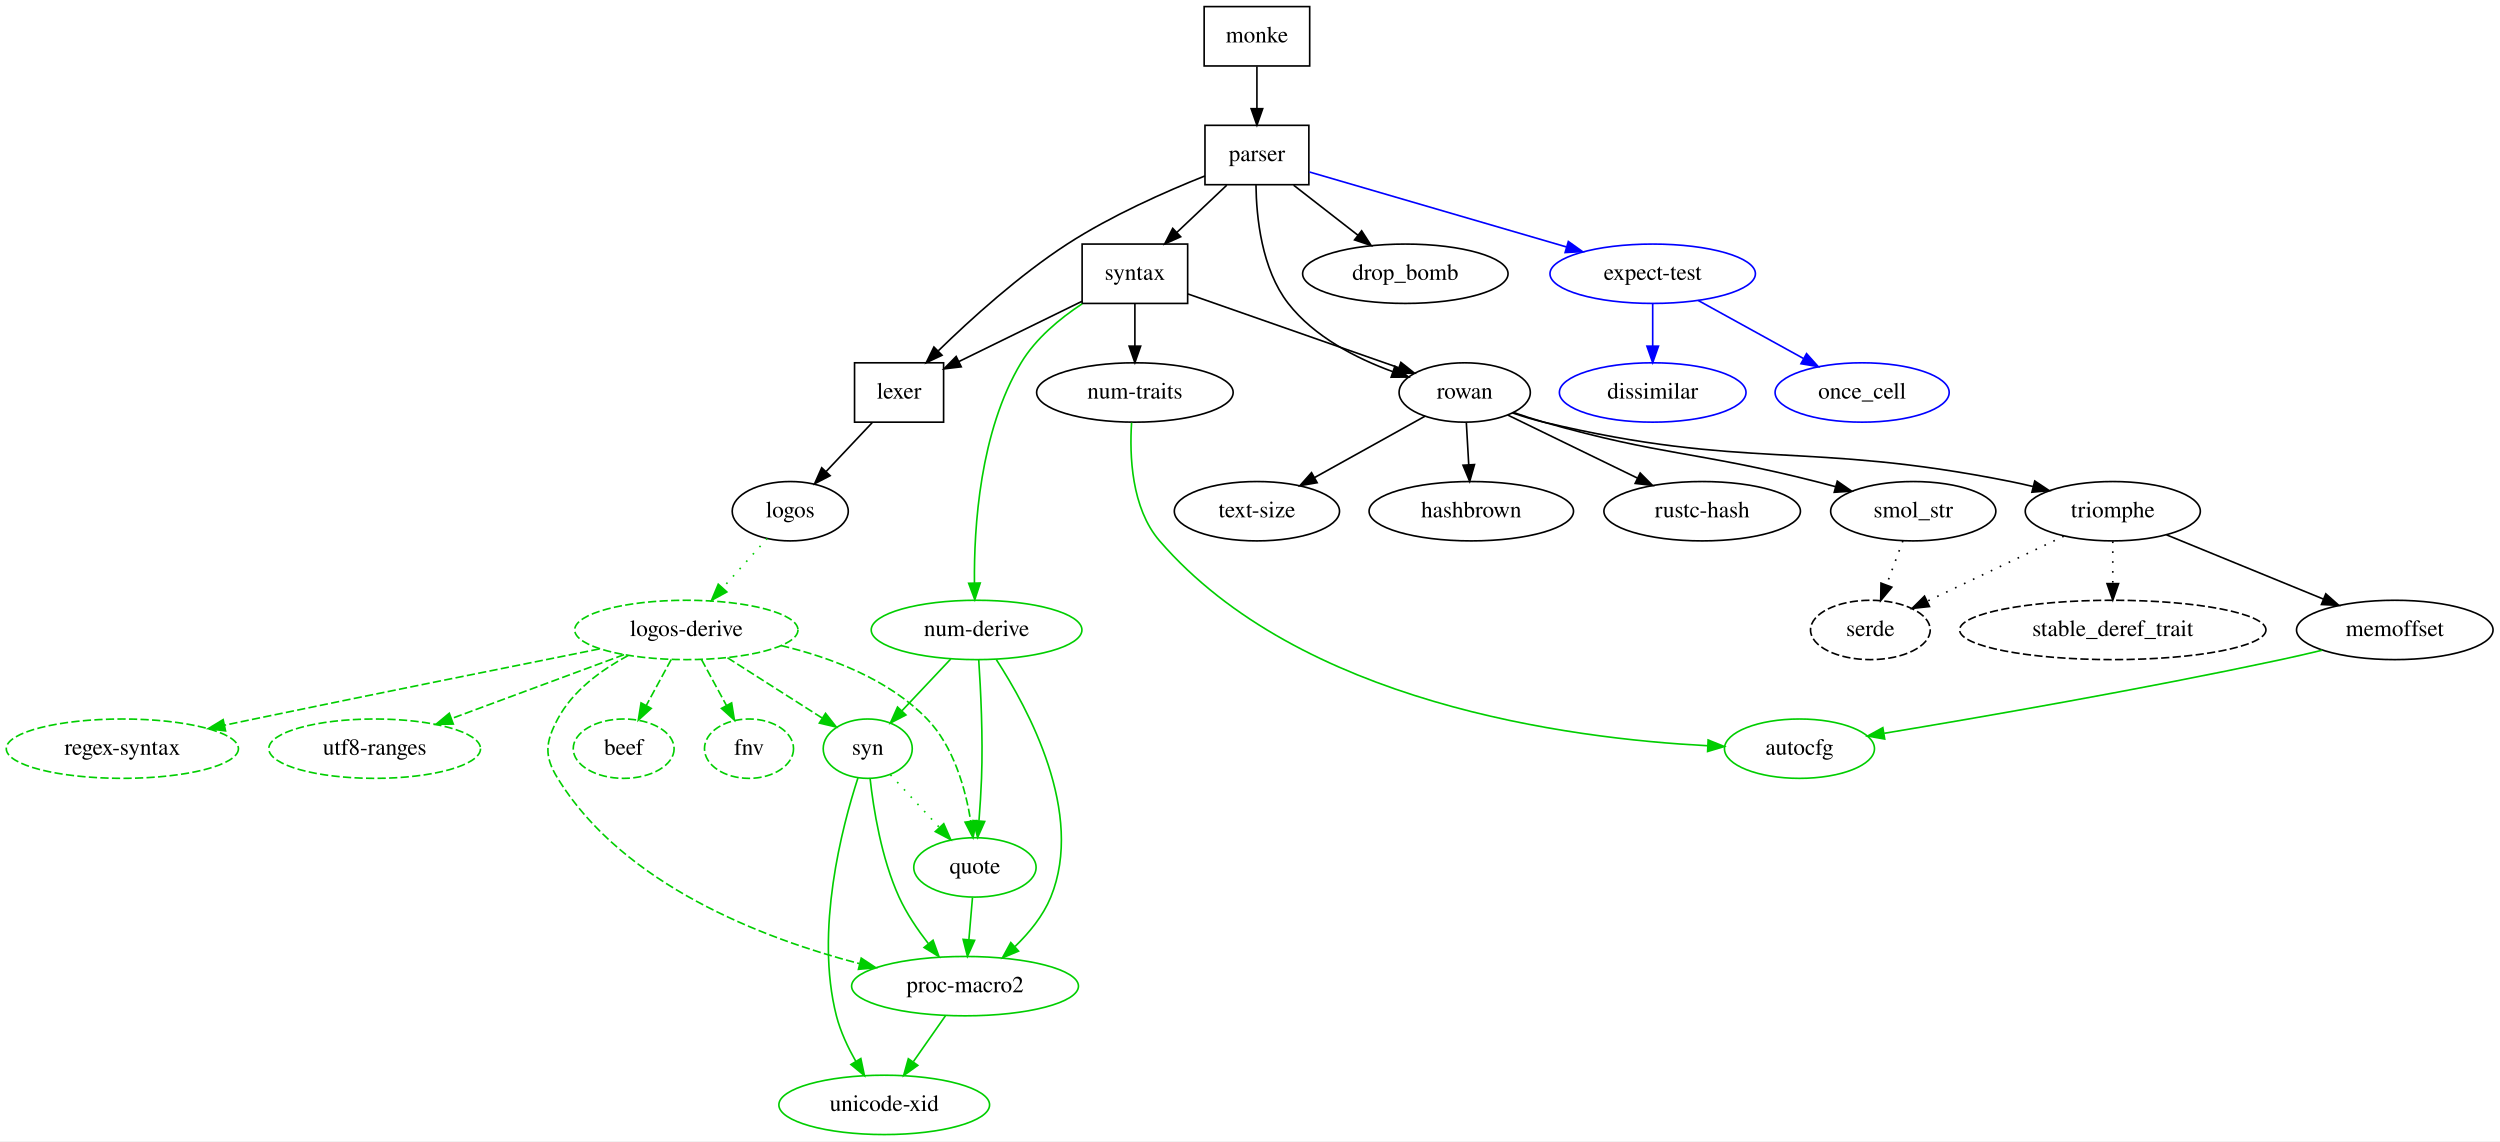
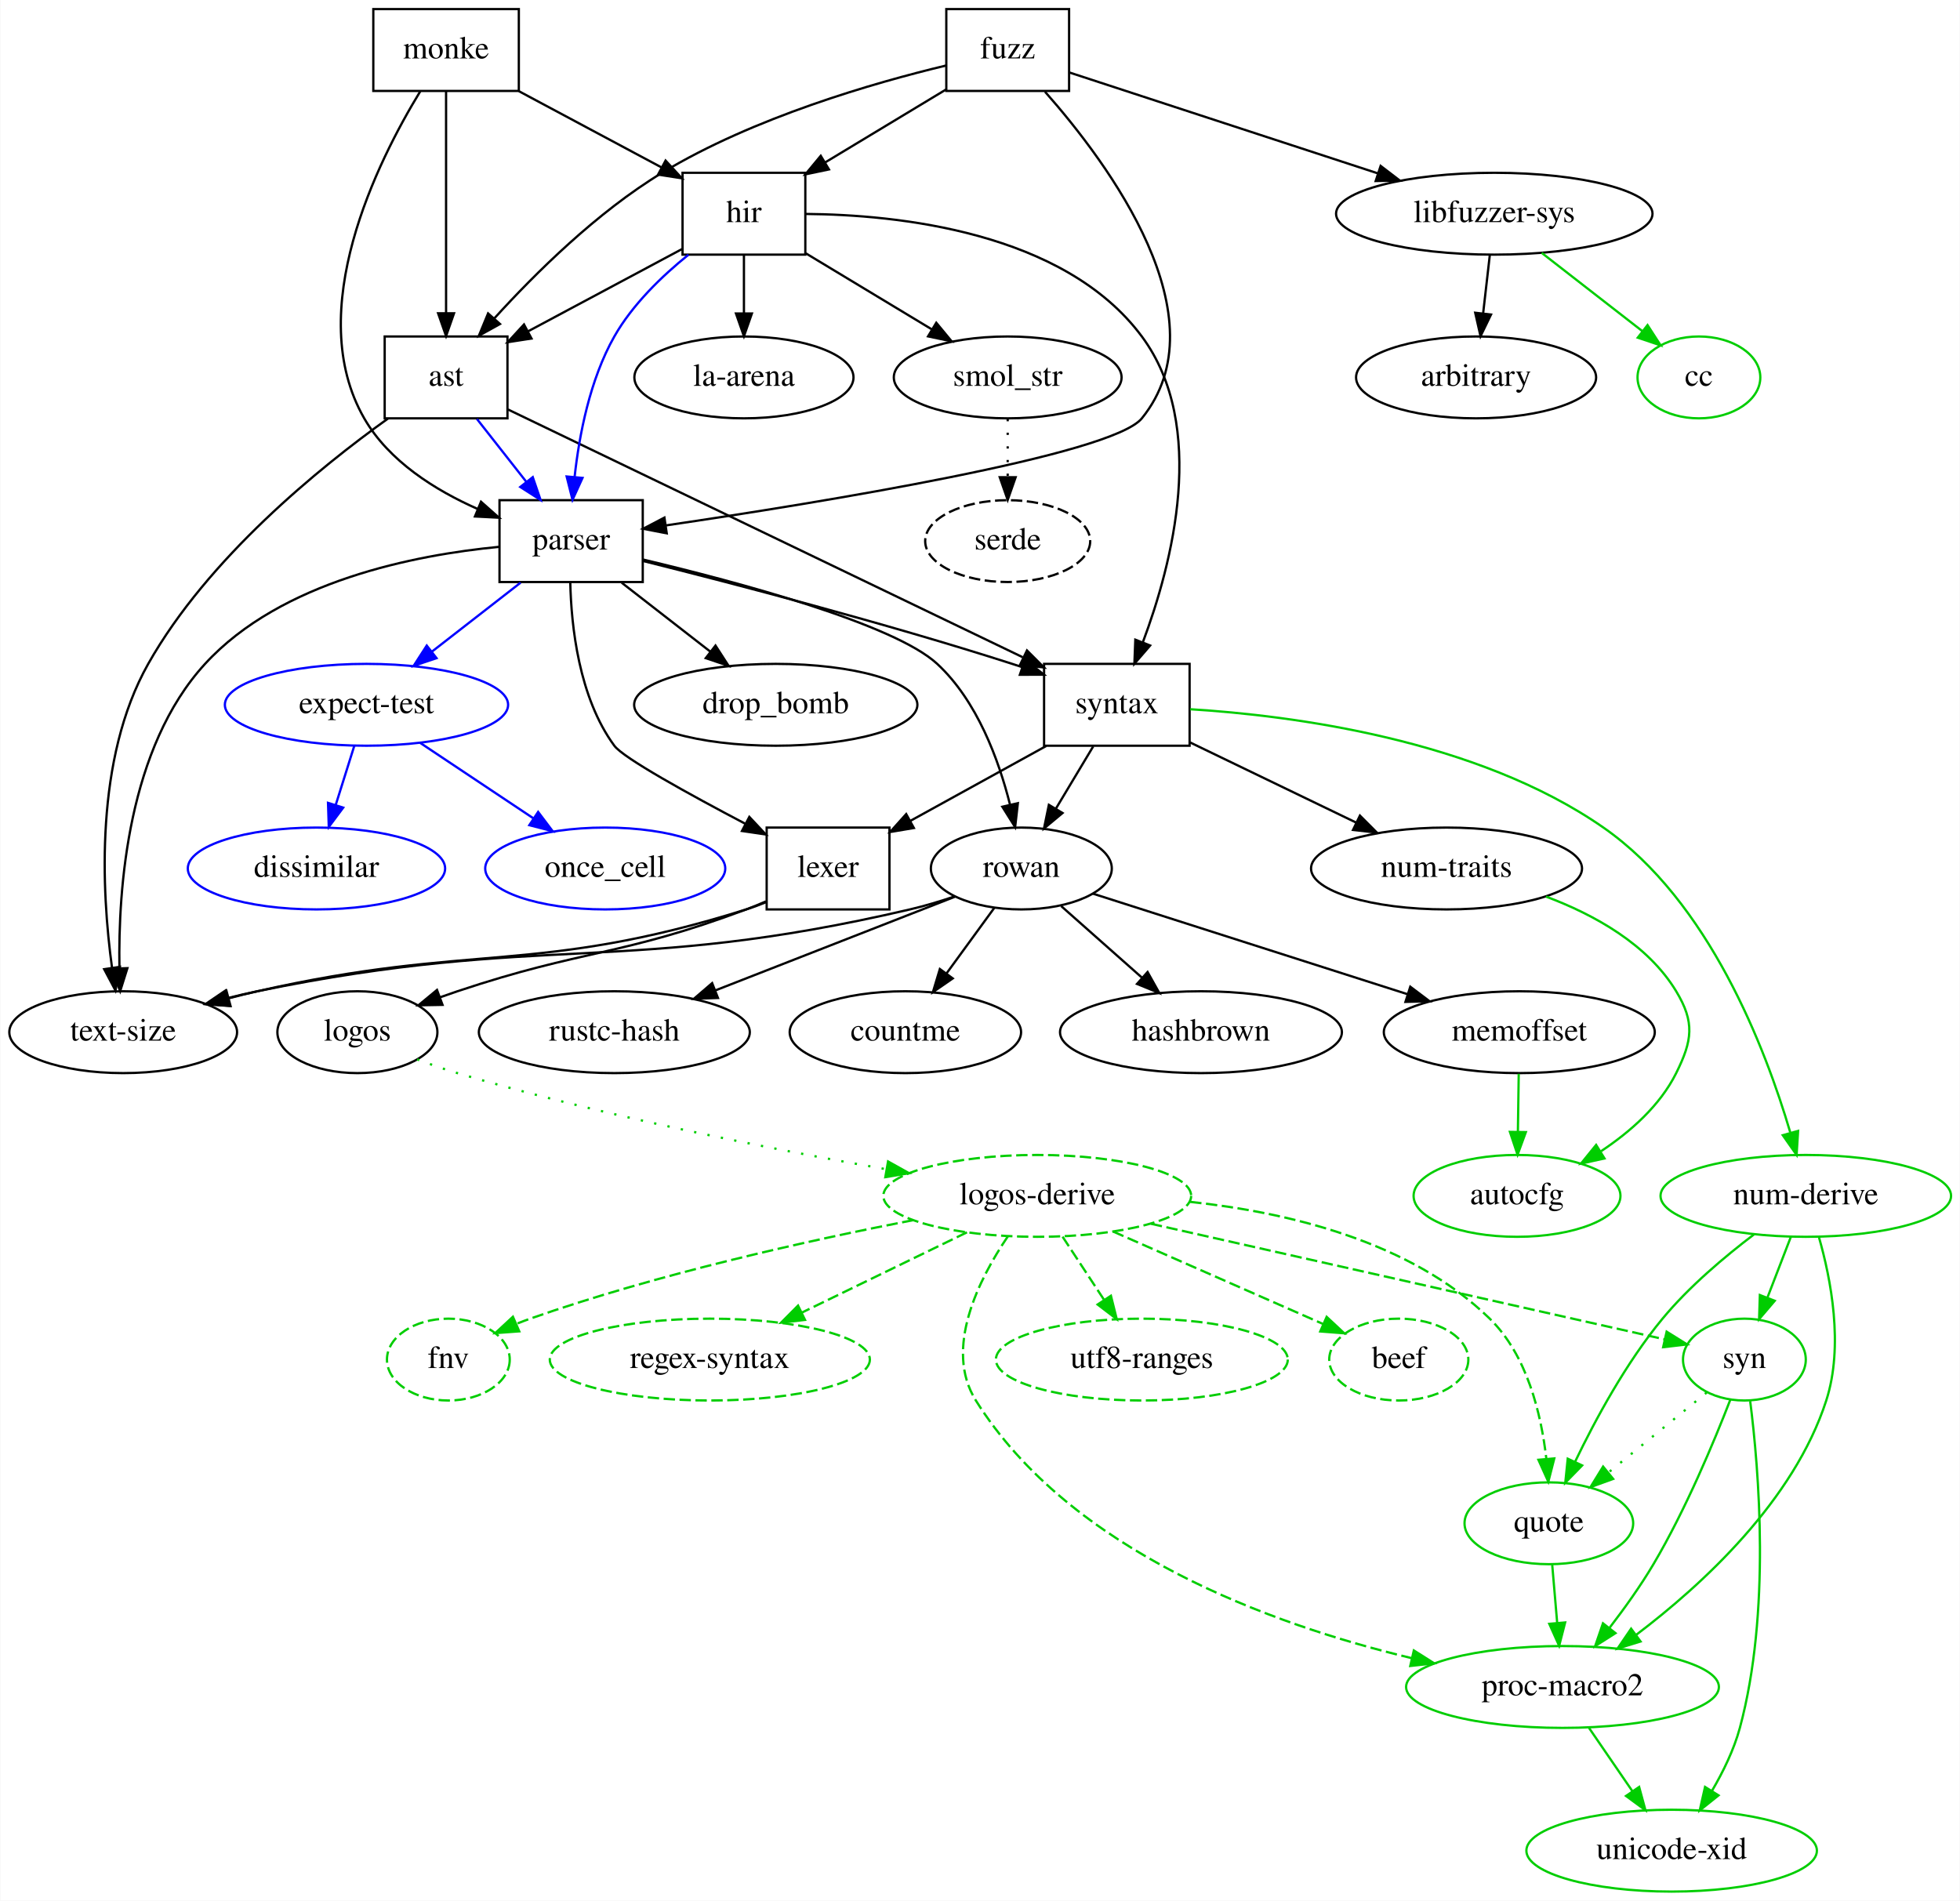
- <svg xmlns="http://www.w3.org/2000/svg" width="1516pt" height="692pt" viewBox="0.00 0.00 1515.99 692.00">
-   <g id="graph0" class="graph" transform="scale(1 1) rotate(0) translate(4 688)">
-     <polygon fill="white" stroke="transparent" points="-4,4 -4,-688 1511.99,-688 1511.99,4 -4,4" />
+ <svg xmlns="http://www.w3.org/2000/svg" width="862pt" height="836pt" viewBox="0.00 0.00 861.74 836.00">
+   <g id="graph0" class="graph" transform="scale(1 1) rotate(0) translate(4 832)">
+     <polygon fill="white" stroke="transparent" points="-4,4 -4,-832 857.74,-832 857.74,4 -4,4" />
    <g id="node1" class="node">
-       <polygon fill="none" stroke="black" points="790.19,-684 726.19,-684 726.19,-648 790.19,-648 790.19,-684" />
-       <text text-anchor="middle" x="758.19" y="-662.3" font-family="Times,serif" font-size="14.00">monke</text>
+       <polygon fill="none" stroke="black" points="224.05,-828 160.05,-828 160.05,-792 224.05,-792 224.05,-828" />
+       <text text-anchor="middle" x="192.05" y="-806.3" font-family="Times,serif" font-size="14.00">monke</text>
    </g>
    <g id="node2" class="node">
-       <polygon fill="none" stroke="black" points="789.69,-612 726.69,-612 726.69,-576 789.69,-576 789.69,-612" />
-       <text text-anchor="middle" x="758.19" y="-590.3" font-family="Times,serif" font-size="14.00">parser</text>
+       <polygon fill="none" stroke="black" points="219.05,-684 165.05,-684 165.05,-648 219.05,-648 219.05,-684" />
+       <text text-anchor="middle" x="192.05" y="-662.3" font-family="Times,serif" font-size="14.00">ast</text>
    </g>
    <g id="edge1" class="edge">
-       <path fill="none" stroke="black" d="M758.19,-647.7C758.19,-639.98 758.19,-630.71 758.19,-622.11" />
-       <polygon fill="black" stroke="black" points="761.69,-622.1 758.19,-612.1 754.69,-622.1 761.69,-622.1" />
+       <path fill="none" stroke="black" d="M192.05,-791.87C192.05,-767.67 192.05,-723.21 192.05,-694.39" />
+       <polygon fill="black" stroke="black" points="195.55,-694.19 192.05,-684.19 188.55,-694.19 195.55,-694.19" />
+     </g>
+     <g id="node5" class="node">
+       <polygon fill="none" stroke="black" points="278.55,-612 215.55,-612 215.55,-576 278.55,-576 278.55,-612" />
+       <text text-anchor="middle" x="247.05" y="-590.3" font-family="Times,serif" font-size="14.00">parser</text>
+     </g>
+     <g id="edge3" class="edge">
+       <path fill="none" stroke="black" d="M180.69,-791.82C161.89,-761.01 128.93,-695.18 156.05,-648 166.88,-629.15 187.28,-616.38 206.03,-608.1" />
+       <polygon fill="black" stroke="black" points="207.41,-611.32 215.33,-604.29 204.75,-604.84 207.41,-611.32" />
+     </g>
+     <g id="node6" class="node">
+       <polygon fill="none" stroke="black" points="350.05,-756 296.05,-756 296.05,-720 350.05,-720 350.05,-756" />
+       <text text-anchor="middle" x="323.05" y="-734.3" font-family="Times,serif" font-size="14.00">hir</text>
+     </g>
+     <g id="edge2" class="edge">
+       <path fill="none" stroke="black" d="M224.09,-791.88C243.06,-781.74 267.13,-768.88 286.79,-758.37" />
+       <polygon fill="black" stroke="black" points="288.59,-761.38 295.76,-753.58 285.29,-755.21 288.59,-761.38" />
    </g>
    <g id="node3" class="node">
-       <polygon fill="none" stroke="black" points="568.19,-468 514.19,-468 514.19,-432 568.19,-432 568.19,-468" />
-       <text text-anchor="middle" x="541.19" y="-446.3" font-family="Times,serif" font-size="14.00">lexer</text>
+       <polygon fill="none" stroke="black" points="519.05,-540 455.05,-540 455.05,-504 519.05,-504 519.05,-540" />
+       <text text-anchor="middle" x="487.05" y="-518.3" font-family="Times,serif" font-size="14.00">syntax</text>
+     </g>
+     <g id="edge5" class="edge">
+       <path fill="none" stroke="black" d="M219.27,-651.9C271.13,-626.93 384.35,-572.43 445.64,-542.93" />
+       <polygon fill="black" stroke="black" points="447.53,-545.91 455.02,-538.42 444.49,-539.6 447.53,-545.91" />
    </g>
    <g id="edge4" class="edge">
-       <path fill="none" stroke="black" d="M726.68,-581.32C702.83,-571.83 669.77,-557.21 643.19,-540 614.11,-521.17 584.7,-494.51 564.98,-475.28" />
-       <polygon fill="black" stroke="black" points="567.24,-472.59 557.66,-468.06 562.32,-477.57 567.24,-472.59" />
+       <path fill="none" stroke="blue" d="M205.64,-647.7C212.17,-639.39 220.11,-629.28 227.29,-620.14" />
+       <polygon fill="blue" stroke="blue" points="230.18,-622.13 233.61,-612.1 224.68,-617.81 230.18,-622.13" />
+     </g>
+     <g id="node8" class="node">
+       <ellipse fill="none" stroke="black" cx="50.05" cy="-378" rx="50.09" ry="18" />
+       <text text-anchor="middle" x="50.05" y="-374.3" font-family="Times,serif" font-size="14.00">text-size</text>
+     </g>
+     <g id="edge6" class="edge">
+       <path fill="none" stroke="black" d="M166.52,-647.91C136.46,-626.39 87.31,-586.54 61.05,-540 37.44,-498.17 40.52,-440.16 45.13,-406.4" />
+       <polygon fill="black" stroke="black" points="48.61,-406.75 46.65,-396.34 41.69,-405.71 48.61,-406.75" />
    </g>
    <g id="node4" class="node">
-       <polygon fill="none" stroke="black" points="716.19,-540 652.19,-540 652.19,-504 716.19,-504 716.19,-540" />
-       <text text-anchor="middle" x="684.19" y="-518.3" font-family="Times,serif" font-size="14.00">syntax</text>
-     </g>
-     <g id="edge6" class="edge">
-       <path fill="none" stroke="black" d="M739.9,-575.7C730.76,-567.05 719.55,-556.45 709.59,-547.03" />
-       <polygon fill="black" stroke="black" points="711.95,-544.43 702.28,-540.1 707.13,-549.52 711.95,-544.43" />
-     </g>
-     <g id="node5" class="node">
-       <ellipse fill="none" stroke="black" cx="848.19" cy="-522" rx="62.29" ry="18" />
-       <text text-anchor="middle" x="848.19" y="-518.3" font-family="Times,serif" font-size="14.00">drop_bomb</text>
-     </g>
-     <g id="edge2" class="edge">
-       <path fill="none" stroke="black" d="M780.44,-575.7C792.23,-566.53 806.84,-555.17 819.47,-545.34" />
-       <polygon fill="black" stroke="black" points="821.69,-548.05 827.44,-539.14 817.39,-542.52 821.69,-548.05" />
-     </g>
-     <g id="node6" class="node">
-       <ellipse fill="none" stroke="blue" cx="998.19" cy="-522" rx="62.29" ry="18" />
-       <text text-anchor="middle" x="998.19" y="-518.3" font-family="Times,serif" font-size="14.00">expect-test</text>
-     </g>
-     <g id="edge3" class="edge">
-       <path fill="none" stroke="blue" d="M790.06,-583.7C829.82,-572.11 898.35,-552.12 945.86,-538.26" />
-       <polygon fill="blue" stroke="blue" points="947.04,-541.57 955.66,-535.41 945.08,-534.85 947.04,-541.57" />
+       <polygon fill="none" stroke="black" points="387.05,-468 333.05,-468 333.05,-432 387.05,-432 387.05,-468" />
+       <text text-anchor="middle" x="360.05" y="-446.3" font-family="Times,serif" font-size="14.00">lexer</text>
+     </g>
+     <g id="edge7" class="edge">
+       <path fill="none" stroke="black" d="M455.98,-503.88C437.93,-493.93 415.1,-481.35 396.24,-470.95" />
+       <polygon fill="black" stroke="black" points="397.79,-467.81 387.34,-466.05 394.41,-473.94 397.79,-467.81" />
+     </g>
+     <g id="node9" class="node">
+       <ellipse fill="none" stroke="#00cd00" cx="790.05" cy="-306" rx="63.89" ry="18" />
+       <text text-anchor="middle" x="790.05" y="-302.3" font-family="Times,serif" font-size="14.00">num-derive</text>
+     </g>
+     <g id="edge8" class="edge">
+       <path fill="none" stroke="#00cd00" d="M519.34,-520.05C563.97,-517.28 645.28,-506.81 701.05,-468 747.57,-435.62 772.36,-370.75 783.19,-334.01" />
+       <polygon fill="#00cd00" stroke="#00cd00" points="786.67,-334.58 786,-324.01 779.93,-332.69 786.67,-334.58" />
+     </g>
+     <g id="node10" class="node">
+       <ellipse fill="none" stroke="black" cx="632.05" cy="-450" rx="59.59" ry="18" />
+       <text text-anchor="middle" x="632.05" y="-446.3" font-family="Times,serif" font-size="14.00">num-traits</text>
+     </g>
+     <g id="edge9" class="edge">
+       <path fill="none" stroke="black" d="M519.23,-505.46C540.78,-495.06 569.32,-481.28 592.3,-470.19" />
+       <polygon fill="black" stroke="black" points="593.96,-473.27 601.44,-465.77 590.92,-466.97 593.96,-473.27" />
+     </g>
+     <g id="node11" class="node">
+       <ellipse fill="none" stroke="black" cx="445.05" cy="-450" rx="39.79" ry="18" />
+       <text text-anchor="middle" x="445.05" y="-446.3" font-family="Times,serif" font-size="14.00">rowan</text>
+     </g>
+     <g id="edge10" class="edge">
+       <path fill="none" stroke="black" d="M476.66,-503.7C471.71,-495.44 465.68,-485.39 460.23,-476.3" />
+       <polygon fill="black" stroke="black" points="463.17,-474.4 455.02,-467.62 457.16,-478 463.17,-474.4" />
+     </g>
+     <g id="edge12" class="edge">
+       <path fill="none" stroke="black" d="M332.84,-435.2C329.92,-434.01 326.95,-432.91 324.05,-432 231.59,-403.04 203.53,-417.45 109.05,-396 104.95,-395.07 100.72,-394.03 96.5,-392.92" />
+       <polygon fill="black" stroke="black" points="97.27,-389.5 86.7,-390.27 95.44,-396.26 97.27,-389.5" />
+     </g>
+     <g id="node12" class="node">
+       <ellipse fill="none" stroke="black" cx="153.05" cy="-378" rx="35.19" ry="18" />
+       <text text-anchor="middle" x="153.05" y="-374.3" font-family="Times,serif" font-size="14.00">logos</text>
+     </g>
+     <g id="edge11" class="edge">
+       <path fill="none" stroke="black" d="M332.73,-435.53C329.83,-434.27 326.89,-433.07 324.05,-432 269.11,-411.4 252.69,-414.59 197.05,-396 194.51,-395.15 191.91,-394.25 189.3,-393.31" />
+       <polygon fill="black" stroke="black" points="190.49,-390.02 179.89,-389.83 188.06,-396.58 190.49,-390.02" />
+     </g>
+     <g id="edge17" class="edge">
+       <path fill="none" stroke="black" d="M278.88,-585.21C317.52,-575.55 384.53,-558.13 441.05,-540 442.46,-539.54 443.9,-539.07 445.36,-538.59" />
+       <polygon fill="black" stroke="black" points="446.69,-541.83 455,-535.25 444.4,-535.21 446.69,-541.83" />
+     </g>
+     <g id="edge15" class="edge">
+       <path fill="none" stroke="black" d="M246.67,-575.92C247.09,-556.66 250.42,-525.26 266.05,-504 270.02,-498.59 299.04,-482.61 323.79,-469.6" />
+       <polygon fill="black" stroke="black" points="325.42,-472.7 332.66,-464.97 322.18,-466.5 325.42,-472.7" />
+     </g>
+     <g id="edge18" class="edge">
+       <path fill="none" stroke="black" d="M215.22,-591.46C178.71,-587.94 119.56,-576.54 86.05,-540 52.18,-503.08 47.79,-441.46 48.4,-406.12" />
+       <polygon fill="black" stroke="black" points="51.9,-406.16 48.72,-396.05 44.9,-405.93 51.9,-406.16" />
+     </g>
+     <g id="edge16" class="edge">
+       <path fill="none" stroke="black" d="M278.82,-585.86C320.08,-576.05 389.05,-557.6 408.05,-540 425.63,-523.71 435.12,-497.78 440.07,-478.1" />
+       <polygon fill="black" stroke="black" points="443.52,-478.72 442.32,-468.19 436.69,-477.17 443.52,-478.72" />
+     </g>
+     <g id="node13" class="node">
+       <ellipse fill="none" stroke="black" cx="337.05" cy="-522" rx="62.29" ry="18" />
+       <text text-anchor="middle" x="337.05" y="-518.3" font-family="Times,serif" font-size="14.00">drop_bomb</text>
+     </g>
+     <g id="edge13" class="edge">
+       <path fill="none" stroke="black" d="M269.29,-575.7C281.08,-566.53 295.69,-555.17 308.32,-545.34" />
+       <polygon fill="black" stroke="black" points="310.54,-548.05 316.29,-539.14 306.25,-542.52 310.54,-548.05" />
+     </g>
+     <g id="node14" class="node">
+       <ellipse fill="none" stroke="blue" cx="157.05" cy="-522" rx="62.29" ry="18" />
+       <text text-anchor="middle" x="157.05" y="-518.3" font-family="Times,serif" font-size="14.00">expect-test</text>
+     </g>
+     <g id="edge14" class="edge">
+       <path fill="none" stroke="blue" d="M224.8,-575.7C213.01,-566.53 198.4,-555.17 185.77,-545.34" />
+       <polygon fill="blue" stroke="blue" points="187.85,-542.52 177.8,-539.14 183.55,-548.05 187.85,-542.52" />
+     </g>
+     <g id="edge19" class="edge">
+       <path fill="none" stroke="black" d="M295.9,-722.5C276.23,-711.98 249.43,-697.66 227.98,-686.2" />
+       <polygon fill="black" stroke="black" points="229.62,-683.11 219.15,-681.49 226.32,-689.29 229.62,-683.11" />
+     </g>
+     <g id="edge23" class="edge">
+       <path fill="none" stroke="black" d="M350.16,-737.9C390.1,-737.57 463.71,-730.27 498.05,-684 527.22,-644.68 511.44,-584.02 498.48,-549.48" />
+       <polygon fill="black" stroke="black" points="501.69,-548.08 494.77,-540.06 495.18,-550.64 501.69,-548.08" />
+     </g>
+     <g id="edge21" class="edge">
+       <path fill="none" stroke="blue" d="M298.65,-719.96C287.07,-710.63 274.05,-698.1 266.05,-684 255.29,-665.05 250.61,-640.68 248.58,-622.24" />
+       <polygon fill="blue" stroke="blue" points="252.05,-621.79 247.66,-612.15 245.08,-622.42 252.05,-621.79" />
+     </g>
+     <g id="node15" class="node">
+       <ellipse fill="none" stroke="black" cx="323.05" cy="-666" rx="48.19" ry="18" />
+       <text text-anchor="middle" x="323.05" y="-662.3" font-family="Times,serif" font-size="14.00">la-arena</text>
+     </g>
+     <g id="edge20" class="edge">
+       <path fill="none" stroke="black" d="M323.05,-719.7C323.05,-711.98 323.05,-702.71 323.05,-694.11" />
+       <polygon fill="black" stroke="black" points="326.55,-694.1 323.05,-684.1 319.55,-694.1 326.55,-694.1" />
+     </g>
+     <g id="node16" class="node">
+       <ellipse fill="none" stroke="black" cx="439.05" cy="-666" rx="50.09" ry="18" />
+       <text text-anchor="middle" x="439.05" y="-662.3" font-family="Times,serif" font-size="14.00">smol_str</text>
+     </g>
+     <g id="edge22" class="edge">
+       <path fill="none" stroke="black" d="M350.24,-720.59C366.78,-710.61 388.02,-697.79 405.59,-687.19" />
+       <polygon fill="black" stroke="black" points="407.64,-690.04 414.39,-681.88 404.02,-684.05 407.64,-690.04" />
    </g>
    <g id="node7" class="node">
-       <ellipse fill="none" stroke="black" cx="884.19" cy="-450" rx="39.79" ry="18" />
-       <text text-anchor="middle" x="884.19" y="-446.3" font-family="Times,serif" font-size="14.00">rowan</text>
-     </g>
-     <g id="edge5" class="edge">
-       <path fill="none" stroke="black" d="M757.62,-575.76C757.85,-556.36 761,-524.83 777.19,-504 792.93,-483.75 818.44,-470.7 840.6,-462.61" />
-       <polygon fill="black" stroke="black" points="841.85,-465.89 850.18,-459.34 839.59,-459.26 841.85,-465.89" />
-     </g>
-     <g id="node8" class="node">
-       <ellipse fill="none" stroke="black" cx="475.19" cy="-378" rx="35.19" ry="18" />
-       <text text-anchor="middle" x="475.19" y="-374.3" font-family="Times,serif" font-size="14.00">logos</text>
-     </g>
-     <g id="edge7" class="edge">
-       <path fill="none" stroke="black" d="M524.88,-431.7C516.45,-422.75 506.04,-411.71 496.93,-402.06" />
-       <polygon fill="black" stroke="black" points="499.38,-399.55 489.97,-394.67 494.28,-404.35 499.38,-399.55" />
-     </g>
-     <g id="edge8" class="edge">
-       <path fill="none" stroke="black" d="M652.1,-505.29C629.96,-494.45 600.47,-480.02 577.47,-468.76" />
-       <polygon fill="black" stroke="black" points="578.89,-465.56 568.37,-464.3 575.81,-471.84 578.89,-465.56" />
-     </g>
-     <g id="edge11" class="edge">
-       <path fill="none" stroke="black" d="M716.33,-509.75C751.09,-497.58 806.58,-478.16 844.16,-465.01" />
-       <polygon fill="black" stroke="black" points="845.5,-468.25 853.78,-461.65 843.18,-461.65 845.5,-468.25" />
-     </g>
-     <g id="node9" class="node">
-       <ellipse fill="none" stroke="#00cd00" cx="588.19" cy="-306" rx="63.89" ry="18" />
-       <text text-anchor="middle" x="588.19" y="-302.3" font-family="Times,serif" font-size="14.00">num-derive</text>
-     </g>
-     <g id="edge9" class="edge">
-       <path fill="none" stroke="#00cd00" d="M652.24,-503.79C638.71,-494.89 624.06,-482.76 615.19,-468 590.17,-426.35 586.55,-368.28 586.9,-334.46" />
-       <polygon fill="#00cd00" stroke="#00cd00" points="590.4,-334.46 587.12,-324.38 583.4,-334.3 590.4,-334.46" />
-     </g>
-     <g id="node10" class="node">
-       <ellipse fill="none" stroke="black" cx="684.19" cy="-450" rx="59.59" ry="18" />
-       <text text-anchor="middle" x="684.19" y="-446.3" font-family="Times,serif" font-size="14.00">num-traits</text>
-     </g>
-     <g id="edge10" class="edge">
-       <path fill="none" stroke="black" d="M684.19,-503.7C684.19,-495.98 684.19,-486.71 684.19,-478.11" />
-       <polygon fill="black" stroke="black" points="687.69,-478.1 684.19,-468.1 680.69,-478.1 687.69,-478.1" />
-     </g>
-     <g id="node11" class="node">
-       <ellipse fill="none" stroke="blue" cx="998.19" cy="-450" rx="56.59" ry="18" />
-       <text text-anchor="middle" x="998.19" y="-446.3" font-family="Times,serif" font-size="14.00">dissimilar</text>
-     </g>
-     <g id="edge12" class="edge">
-       <path fill="none" stroke="blue" d="M998.19,-503.7C998.19,-495.98 998.19,-486.71 998.19,-478.11" />
-       <polygon fill="blue" stroke="blue" points="1001.69,-478.1 998.19,-468.1 994.69,-478.1 1001.69,-478.1" />
-     </g>
-     <g id="node12" class="node">
-       <ellipse fill="none" stroke="blue" cx="1125.19" cy="-450" rx="52.79" ry="18" />
-       <text text-anchor="middle" x="1125.19" y="-446.3" font-family="Times,serif" font-size="14.00">once_cell</text>
-     </g>
-     <g id="edge13" class="edge">
-       <path fill="none" stroke="blue" d="M1025.75,-505.81C1044.48,-495.49 1069.42,-481.74 1089.64,-470.6" />
-       <polygon fill="blue" stroke="blue" points="1091.49,-473.57 1098.56,-465.68 1088.11,-467.44 1091.49,-473.57" />
-     </g>
-     <g id="node13" class="node">
-       <ellipse fill="none" stroke="black" cx="888.19" cy="-378" rx="61.99" ry="18" />
-       <text text-anchor="middle" x="888.19" y="-374.3" font-family="Times,serif" font-size="14.00">hashbrown</text>
-     </g>
-     <g id="edge14" class="edge">
-       <path fill="none" stroke="black" d="M885.18,-431.7C885.62,-423.98 886.15,-414.71 886.64,-406.11" />
-       <polygon fill="black" stroke="black" points="890.14,-406.29 887.22,-396.1 883.15,-405.89 890.14,-406.29" />
-     </g>
-     <g id="node14" class="node">
-       <ellipse fill="none" stroke="black" cx="1028.19" cy="-378" rx="59.59" ry="18" />
-       <text text-anchor="middle" x="1028.19" y="-374.3" font-family="Times,serif" font-size="14.00">rustc-hash</text>
-     </g>
-     <g id="edge15" class="edge">
-       <path fill="none" stroke="black" d="M910.27,-436.32C932.19,-425.67 963.86,-410.28 988.86,-398.12" />
-       <polygon fill="black" stroke="black" points="990.61,-401.16 998.08,-393.64 987.55,-394.86 990.61,-401.16" />
-     </g>
-     <g id="node15" class="node">
-       <ellipse fill="none" stroke="black" cx="1156.19" cy="-378" rx="50.09" ry="18" />
-       <text text-anchor="middle" x="1156.19" y="-374.3" font-family="Times,serif" font-size="14.00">smol_str</text>
-     </g>
-     <g id="edge16" class="edge">
-       <path fill="none" stroke="black" d="M913.71,-437.89C919.78,-435.79 926.16,-433.72 932.19,-432 1004.38,-411.43 1024.43,-414.4 1097.19,-396 1101.04,-395.03 1105.01,-393.98 1108.99,-392.9" />
-       <polygon fill="black" stroke="black" points="1110.14,-396.21 1118.84,-390.16 1108.27,-389.47 1110.14,-396.21" />
-     </g>
-     <g id="node16" class="node">
-       <ellipse fill="none" stroke="black" cx="758.19" cy="-378" rx="50.09" ry="18" />
-       <text text-anchor="middle" x="758.19" y="-374.3" font-family="Times,serif" font-size="14.00">text-size</text>
-     </g>
-     <g id="edge17" class="edge">
-       <path fill="none" stroke="black" d="M860.2,-435.67C841.2,-425.12 814.41,-410.23 793.06,-398.37" />
-       <polygon fill="black" stroke="black" points="794.71,-395.29 784.27,-393.49 791.31,-401.4 794.71,-395.29" />
+       <polygon fill="none" stroke="black" points="466.05,-828 412.05,-828 412.05,-792 466.05,-792 466.05,-828" />
+       <text text-anchor="middle" x="439.05" y="-806.3" font-family="Times,serif" font-size="14.00">fuzz</text>
+     </g>
+     <g id="edge24" class="edge">
+       <path fill="none" stroke="black" d="M412.03,-803.2C380.44,-795.63 327.33,-780.38 287.05,-756 258.49,-738.72 231.27,-711.77 213.35,-692.05" />
+       <polygon fill="black" stroke="black" points="215.76,-689.49 206.49,-684.35 210.53,-694.15 215.76,-689.49" />
+     </g>
+     <g id="edge27" class="edge">
+       <path fill="none" stroke="black" d="M455.45,-791.67C483.39,-760.05 533.86,-692.16 498.05,-648 484.9,-631.79 356.53,-610.92 288.65,-600.89" />
+       <polygon fill="black" stroke="black" points="289.1,-597.42 278.7,-599.43 288.08,-604.34 289.1,-597.42" />
+     </g>
+     <g id="edge25" class="edge">
+       <path fill="none" stroke="black" d="M411.85,-792.59C396,-783.02 375.82,-770.85 358.7,-760.52" />
+       <polygon fill="black" stroke="black" points="360.44,-757.48 350.07,-755.31 356.83,-763.47 360.44,-757.48" />
    </g>
    <g id="node17" class="node">
-       <ellipse fill="none" stroke="black" cx="1277.19" cy="-378" rx="53.09" ry="18" />
-       <text text-anchor="middle" x="1277.19" y="-374.3" font-family="Times,serif" font-size="14.00">triomphe</text>
-     </g>
-     <g id="edge18" class="edge">
-       <path fill="none" stroke="black" d="M913.09,-437.65C919.31,-435.52 925.92,-433.49 932.19,-432 1055.55,-402.67 1090.86,-420.83 1215.19,-396 1219.62,-395.12 1224.2,-394.09 1228.77,-392.98" />
-       <polygon fill="black" stroke="black" points="1229.87,-396.31 1238.7,-390.46 1228.15,-389.53 1229.87,-396.31" />
+       <ellipse fill="none" stroke="black" cx="653.05" cy="-738" rx="69.59" ry="18" />
+       <text text-anchor="middle" x="653.05" y="-734.3" font-family="Times,serif" font-size="14.00">libfuzzer-sys</text>
+     </g>
+     <g id="edge26" class="edge">
+       <path fill="none" stroke="black" d="M466.15,-800.13C500.16,-789.01 559.21,-769.69 601.84,-755.75" />
+       <polygon fill="black" stroke="black" points="603.07,-759.03 611.49,-752.59 600.89,-752.38 603.07,-759.03" />
    </g>
    <g id="node18" class="node">
-       <ellipse fill="none" stroke="#00cd00" stroke-dasharray="5,2" cx="412.19" cy="-306" rx="67.69" ry="18" />
-       <text text-anchor="middle" x="412.19" y="-302.3" font-family="Times,serif" font-size="14.00">logos-derive</text>
-     </g>
-     <g id="edge19" class="edge">
-       <path fill="none" stroke="#00cd00" stroke-dasharray="1,5" d="M461.21,-361.46C453.32,-352.69 443.27,-341.53 434.33,-331.6" />
-       <polygon fill="#00cd00" stroke="#00cd00" points="436.75,-329.05 427.46,-323.96 431.55,-333.74 436.75,-329.05" />
+       <ellipse fill="none" stroke="#00cd00" cx="683.05" cy="-90" rx="68.79" ry="18" />
+       <text text-anchor="middle" x="683.05" y="-86.3" font-family="Times,serif" font-size="14.00">proc-macro2</text>
+     </g>
+     <g id="edge28" class="edge">
+       <path fill="none" stroke="#00cd00" d="M795.83,-287.83C801.06,-269.58 806.83,-240.09 799.05,-216 784.79,-171.9 744.59,-134.99 715.51,-112.97" />
+       <polygon fill="#00cd00" stroke="#00cd00" points="717.38,-110.01 707.26,-106.89 713.23,-115.64 717.38,-110.01" />
    </g>
    <g id="node19" class="node">
-       <ellipse fill="none" stroke="#00cd00" cx="581.19" cy="-90" rx="68.79" ry="18" />
-       <text text-anchor="middle" x="581.19" y="-86.3" font-family="Times,serif" font-size="14.00">proc-macro2</text>
-     </g>
-     <g id="edge20" class="edge">
-       <path fill="none" stroke="#00cd00" d="M600.09,-288.12C619.53,-258.33 653.94,-194.78 633.19,-144 628.55,-132.65 620.18,-122.41 611.49,-114.03" />
-       <polygon fill="#00cd00" stroke="#00cd00" points="613.63,-111.25 603.86,-107.17 608.95,-116.46 613.63,-111.25" />
+       <ellipse fill="none" stroke="#00cd00" cx="677.05" cy="-162" rx="37.09" ry="18" />
+       <text text-anchor="middle" x="677.05" y="-158.3" font-family="Times,serif" font-size="14.00">quote</text>
+     </g>
+     <g id="edge29" class="edge">
+       <path fill="none" stroke="#00cd00" d="M767.3,-289.07C754.46,-279.34 738.71,-266.09 727.05,-252 711.07,-232.7 697.49,-207.58 688.53,-188.95" />
+       <polygon fill="#00cd00" stroke="#00cd00" points="691.69,-187.44 684.28,-179.86 685.35,-190.4 691.69,-187.44" />
    </g>
    <g id="node20" class="node">
-       <ellipse fill="none" stroke="#00cd00" cx="587.19" cy="-162" rx="37.09" ry="18" />
-       <text text-anchor="middle" x="587.19" y="-158.3" font-family="Times,serif" font-size="14.00">quote</text>
-     </g>
-     <g id="edge21" class="edge">
-       <path fill="none" stroke="#00cd00" d="M589.49,-287.94C590.69,-270.02 592.14,-241.03 591.19,-216 590.88,-207.67 590.29,-198.61 589.66,-190.38" />
-       <polygon fill="#00cd00" stroke="#00cd00" points="593.12,-189.85 588.82,-180.17 586.15,-190.42 593.12,-189.85" />
+       <ellipse fill="none" stroke="#00cd00" cx="763.05" cy="-234" rx="27" ry="18" />
+       <text text-anchor="middle" x="763.05" y="-230.3" font-family="Times,serif" font-size="14.00">syn</text>
+     </g>
+     <g id="edge30" class="edge">
+       <path fill="none" stroke="#00cd00" d="M783.51,-288.05C780.43,-280.06 776.67,-270.33 773.23,-261.4" />
+       <polygon fill="#00cd00" stroke="#00cd00" points="776.39,-259.86 769.52,-251.79 769.85,-262.38 776.39,-259.86" />
    </g>
    <g id="node21" class="node">
-       <ellipse fill="none" stroke="#00cd00" cx="522.19" cy="-234" rx="27" ry="18" />
-       <text text-anchor="middle" x="522.19" y="-230.3" font-family="Times,serif" font-size="14.00">syn</text>
-     </g>
-     <g id="edge22" class="edge">
-       <path fill="none" stroke="#00cd00" d="M572.55,-288.41C563.68,-279 552.47,-267.12 542.88,-256.94" />
-       <polygon fill="#00cd00" stroke="#00cd00" points="545.34,-254.45 535.93,-249.57 540.25,-259.25 545.34,-254.45" />
+       <ellipse fill="none" stroke="#00cd00" cx="663.05" cy="-306" rx="45.49" ry="18" />
+       <text text-anchor="middle" x="663.05" y="-302.3" font-family="Times,serif" font-size="14.00">autocfg</text>
+     </g>
+     <g id="edge31" class="edge">
+       <path fill="none" stroke="#00cd00" d="M675.82,-437.63C697.02,-429.68 720.55,-416.67 733.05,-396 741.32,-382.31 740.17,-374.33 733.05,-360 725.93,-345.69 712.91,-334.22 700.01,-325.65" />
+       <polygon fill="#00cd00" stroke="#00cd00" points="701.52,-322.47 691.17,-320.19 697.84,-328.42 701.52,-322.47" />
+     </g>
+     <g id="edge36" class="edge">
+       <path fill="none" stroke="black" d="M415.8,-437.74C409.37,-435.57 402.53,-433.51 396.05,-432 270.86,-402.77 234.97,-421.88 109.05,-396 104.88,-395.14 100.57,-394.14 96.27,-393.06" />
+       <polygon fill="black" stroke="black" points="96.9,-389.6 86.33,-390.42 95.1,-396.37 96.9,-389.6" />
    </g>
    <g id="node22" class="node">
-       <ellipse fill="none" stroke="#00cd00" cx="1087.19" cy="-234" rx="45.49" ry="18" />
-       <text text-anchor="middle" x="1087.19" y="-230.3" font-family="Times,serif" font-size="14.00">autocfg</text>
-     </g>
-     <g id="edge23" class="edge">
-       <path fill="none" stroke="#00cd00" d="M682.19,-431.74C680.9,-412.02 681.97,-379.91 699.19,-360 784.05,-261.88 946.31,-240.19 1031.62,-235.78" />
-       <polygon fill="#00cd00" stroke="#00cd00" points="1031.8,-239.27 1041.63,-235.32 1031.49,-232.28 1031.8,-239.27" />
+       <ellipse fill="none" stroke="black" cx="394.05" cy="-378" rx="50.89" ry="18" />
+       <text text-anchor="middle" x="394.05" y="-374.3" font-family="Times,serif" font-size="14.00">countme</text>
+     </g>
+     <g id="edge32" class="edge">
+       <path fill="none" stroke="black" d="M433.22,-432.76C426.94,-424.14 419.08,-413.36 412.06,-403.73" />
+       <polygon fill="black" stroke="black" points="414.88,-401.65 406.16,-395.63 409.22,-405.78 414.88,-401.65" />
    </g>
    <g id="node23" class="node">
-       <ellipse fill="none" stroke="black" stroke-dasharray="5,2" cx="1130.19" cy="-306" rx="36.29" ry="18" />
-       <text text-anchor="middle" x="1130.19" y="-302.3" font-family="Times,serif" font-size="14.00">serde</text>
-     </g>
-     <g id="edge24" class="edge">
-       <path fill="none" stroke="black" stroke-dasharray="1,5" d="M1149.9,-360.05C1146.93,-352.06 1143.32,-342.33 1140,-333.4" />
-       <polygon fill="black" stroke="black" points="1143.19,-331.94 1136.43,-323.79 1136.63,-334.38 1143.19,-331.94" />
-     </g>
-     <g id="edge26" class="edge">
-       <path fill="none" stroke="black" stroke-dasharray="1,5" d="M1247.45,-362.83C1223.49,-351.43 1189.79,-335.38 1164.66,-323.41" />
-       <polygon fill="black" stroke="black" points="1166.02,-320.19 1155.49,-319.05 1163.01,-326.51 1166.02,-320.19" />
+       <ellipse fill="none" stroke="black" cx="524.05" cy="-378" rx="61.99" ry="18" />
+       <text text-anchor="middle" x="524.05" y="-374.3" font-family="Times,serif" font-size="14.00">hashbrown</text>
+     </g>
+     <g id="edge33" class="edge">
+       <path fill="none" stroke="black" d="M462.58,-433.46C472.99,-424.24 486.4,-412.36 498.03,-402.05" />
+       <polygon fill="black" stroke="black" points="500.57,-404.47 505.74,-395.22 495.93,-399.23 500.57,-404.47" />
    </g>
    <g id="node24" class="node">
-       <ellipse fill="none" stroke="black" cx="1448.19" cy="-306" rx="59.59" ry="18" />
-       <text text-anchor="middle" x="1448.19" y="-302.3" font-family="Times,serif" font-size="14.00">memoffset</text>
-     </g>
-     <g id="edge25" class="edge">
-       <path fill="none" stroke="black" d="M1309.76,-363.67C1336.78,-352.61 1375.42,-336.79 1405.02,-324.67" />
-       <polygon fill="black" stroke="black" points="1406.36,-327.91 1414.29,-320.88 1403.71,-321.43 1406.36,-327.91" />
+       <ellipse fill="none" stroke="black" cx="664.05" cy="-378" rx="59.59" ry="18" />
+       <text text-anchor="middle" x="664.05" y="-374.3" font-family="Times,serif" font-size="14.00">memoffset</text>
+     </g>
+     <g id="edge34" class="edge">
+       <path fill="none" stroke="black" d="M476.42,-438.97C512.63,-427.4 572.62,-408.22 615.01,-394.67" />
+       <polygon fill="black" stroke="black" points="616.11,-398 624.57,-391.62 613.98,-391.33 616.11,-398" />
    </g>
    <g id="node25" class="node">
-       <ellipse fill="none" stroke="black" stroke-dasharray="5,2" cx="1277.19" cy="-306" rx="92.88" ry="18" />
-       <text text-anchor="middle" x="1277.19" y="-302.3" font-family="Times,serif" font-size="14.00">stable_deref_trait</text>
-     </g>
-     <g id="edge27" class="edge">
-       <path fill="none" stroke="black" stroke-dasharray="1,5" d="M1277.19,-359.7C1277.19,-351.98 1277.19,-342.71 1277.19,-334.11" />
-       <polygon fill="black" stroke="black" points="1280.69,-334.1 1277.19,-324.1 1273.69,-334.1 1280.69,-334.1" />
-     </g>
-     <g id="edge30" class="edge">
-       <path fill="none" stroke="#00cd00" stroke-dasharray="5,2" d="M376.92,-290.5C360.81,-281.88 343.31,-269.22 334.19,-252 326.71,-237.86 325.82,-229.63 334.19,-216 373.81,-151.56 458.08,-119.1 517.12,-103.67" />
-       <polygon fill="#00cd00" stroke="#00cd00" points="518.26,-106.99 527.1,-101.16 516.55,-100.2 518.26,-106.99" />
-     </g>
-     <g id="edge31" class="edge">
-       <path fill="none" stroke="#00cd00" stroke-dasharray="5,2" d="M469.71,-296.51C499.68,-289.33 534.85,-276.13 558.19,-252 574.3,-235.34 581.47,-209.63 584.65,-190.12" />
-       <polygon fill="#00cd00" stroke="#00cd00" points="588.14,-190.39 586.04,-180.01 581.21,-189.44 588.14,-190.39" />
-     </g>
-     <g id="edge33" class="edge">
-       <path fill="none" stroke="#00cd00" stroke-dasharray="5,2" d="M437.15,-289.12C454.21,-278.26 476.83,-263.87 494.45,-252.65" />
-       <polygon fill="#00cd00" stroke="#00cd00" points="496.6,-255.44 503.15,-247.12 492.84,-249.53 496.6,-255.44" />
+       <ellipse fill="none" stroke="black" cx="266.05" cy="-378" rx="59.59" ry="18" />
+       <text text-anchor="middle" x="266.05" y="-374.3" font-family="Times,serif" font-size="14.00">rustc-hash</text>
+     </g>
+     <g id="edge35" class="edge">
+       <path fill="none" stroke="black" d="M415.89,-437.6C387.31,-426.42 343.35,-409.23 310.43,-396.36" />
+       <polygon fill="black" stroke="black" points="311.62,-393.06 301.03,-392.68 309.07,-399.58 311.62,-393.06" />
    </g>
    <g id="node26" class="node">
-       <ellipse fill="none" stroke="#00cd00" stroke-dasharray="5,2" cx="374.19" cy="-234" rx="30.59" ry="18" />
-       <text text-anchor="middle" x="374.19" y="-230.3" font-family="Times,serif" font-size="14.00">beef</text>
-     </g>
-     <g id="edge28" class="edge">
-       <path fill="none" stroke="#00cd00" stroke-dasharray="5,2" d="M403,-288.05C398.45,-279.68 392.87,-269.4 387.84,-260.13" />
-       <polygon fill="#00cd00" stroke="#00cd00" points="390.89,-258.43 383.05,-251.31 384.74,-261.77 390.89,-258.43" />
+       <ellipse fill="none" stroke="#00cd00" stroke-dasharray="5,2" cx="452.05" cy="-306" rx="67.69" ry="18" />
+       <text text-anchor="middle" x="452.05" y="-302.3" font-family="Times,serif" font-size="14.00">logos-derive</text>
+     </g>
+     <g id="edge37" class="edge">
+       <path fill="none" stroke="#00cd00" stroke-dasharray="1,5" d="M179.33,-366.04C185.1,-363.86 191.23,-361.71 197.05,-360 260.07,-341.41 333.7,-326.85 385.6,-317.73" />
+       <polygon fill="#00cd00" stroke="#00cd00" points="386.43,-321.14 395.68,-315.98 385.23,-314.24 386.43,-321.14" />
    </g>
    <g id="node27" class="node">
-       <ellipse fill="none" stroke="#00cd00" stroke-dasharray="5,2" cx="450.19" cy="-234" rx="27" ry="18" />
-       <text text-anchor="middle" x="450.19" y="-230.3" font-family="Times,serif" font-size="14.00">fnv</text>
-     </g>
-     <g id="edge29" class="edge">
-       <path fill="none" stroke="#00cd00" stroke-dasharray="5,2" d="M421.39,-288.05C425.94,-279.68 431.52,-269.4 436.55,-260.13" />
-       <polygon fill="#00cd00" stroke="#00cd00" points="439.65,-261.77 441.34,-251.31 433.49,-258.43 439.65,-261.77" />
+       <ellipse fill="none" stroke="blue" cx="135.05" cy="-450" rx="56.59" ry="18" />
+       <text text-anchor="middle" x="135.05" y="-446.3" font-family="Times,serif" font-size="14.00">dissimilar</text>
+     </g>
+     <g id="edge38" class="edge">
+       <path fill="none" stroke="blue" d="M151.72,-504.05C149.27,-496.26 146.3,-486.82 143.56,-478.08" />
+       <polygon fill="blue" stroke="blue" points="146.81,-476.77 140.47,-468.28 140.13,-478.86 146.81,-476.77" />
    </g>
    <g id="node28" class="node">
-       <ellipse fill="none" stroke="#00cd00" stroke-dasharray="5,2" cx="70.19" cy="-234" rx="70.39" ry="18" />
-       <text text-anchor="middle" x="70.19" y="-230.3" font-family="Times,serif" font-size="14.00">regex-syntax</text>
-     </g>
-     <g id="edge32" class="edge">
-       <path fill="none" stroke="#00cd00" stroke-dasharray="5,2" d="M359.47,-294.49C306.54,-283.91 222.67,-267.03 150.19,-252 144.4,-250.8 138.38,-249.54 132.35,-248.27" />
-       <polygon fill="#00cd00" stroke="#00cd00" points="132.76,-244.78 122.25,-246.14 131.31,-251.63 132.76,-244.78" />
+       <ellipse fill="none" stroke="blue" cx="262.05" cy="-450" rx="52.79" ry="18" />
+       <text text-anchor="middle" x="262.05" y="-446.3" font-family="Times,serif" font-size="14.00">once_cell</text>
+     </g>
+     <g id="edge39" class="edge">
+       <path fill="none" stroke="blue" d="M180.61,-505.29C195.3,-495.5 214.39,-482.77 230.4,-472.1" />
+       <polygon fill="blue" stroke="blue" points="232.54,-474.88 238.92,-466.42 228.66,-469.05 232.54,-474.88" />
    </g>
    <g id="node29" class="node">
-       <ellipse fill="none" stroke="#00cd00" stroke-dasharray="5,2" cx="223.19" cy="-234" rx="64.19" ry="18" />
-       <text text-anchor="middle" x="223.19" y="-230.3" font-family="Times,serif" font-size="14.00">utf8-ranges</text>
-     </g>
-     <g id="edge34" class="edge">
-       <path fill="none" stroke="#00cd00" stroke-dasharray="5,2" d="M374.4,-291C344.33,-279.87 302.11,-264.23 269.92,-252.31" />
-       <polygon fill="#00cd00" stroke="#00cd00" points="270.87,-248.93 260.28,-248.73 268.44,-255.49 270.87,-248.93" />
+       <ellipse fill="none" stroke="black" stroke-dasharray="5,2" cx="439.05" cy="-594" rx="36.29" ry="18" />
+       <text text-anchor="middle" x="439.05" y="-590.3" font-family="Times,serif" font-size="14.00">serde</text>
+     </g>
+     <g id="edge40" class="edge">
+       <path fill="none" stroke="black" stroke-dasharray="1,5" d="M439.05,-647.7C439.05,-639.98 439.05,-630.71 439.05,-622.11" />
+       <polygon fill="black" stroke="black" points="442.55,-622.1 439.05,-612.1 435.55,-622.1 442.55,-622.1" />
    </g>
    <g id="node30" class="node">
-       <ellipse fill="none" stroke="#00cd00" cx="532.19" cy="-18" rx="63.89" ry="18" />
-       <text text-anchor="middle" x="532.19" y="-14.3" font-family="Times,serif" font-size="14.00">unicode-xid</text>
-     </g>
-     <g id="edge35" class="edge">
-       <path fill="none" stroke="#00cd00" d="M569.33,-72.05C563.49,-63.71 556.34,-53.49 549.87,-44.25" />
-       <polygon fill="#00cd00" stroke="#00cd00" points="552.55,-41.97 543.95,-35.79 546.81,-45.99 552.55,-41.97" />
-     </g>
-     <g id="edge36" class="edge">
-       <path fill="none" stroke="#00cd00" d="M585.71,-143.7C585.05,-135.98 584.25,-126.71 583.52,-118.11" />
-       <polygon fill="#00cd00" stroke="#00cd00" points="587,-117.77 582.66,-108.1 580.03,-118.37 587,-117.77" />
-     </g>
-     <g id="edge37" class="edge">
-       <path fill="none" stroke="#00cd00" d="M523.62,-215.91C525.66,-197.47 530.43,-167.57 541.19,-144 545.72,-134.09 552.35,-124.28 558.92,-115.83" />
-       <polygon fill="#00cd00" stroke="#00cd00" points="561.79,-117.86 565.39,-107.9 556.36,-113.44 561.79,-117.86" />
-     </g>
-     <g id="edge38" class="edge">
-       <path fill="none" stroke="#00cd00" stroke-dasharray="1,5" d="M535.98,-218.15C544.53,-208.94 555.71,-196.91 565.44,-186.43" />
-       <polygon fill="#00cd00" stroke="#00cd00" points="568.29,-188.51 572.53,-178.8 563.16,-183.74 568.29,-188.51" />
-     </g>
-     <g id="edge39" class="edge">
-       <path fill="none" stroke="#00cd00" d="M516.26,-216.28C506.65,-186.73 490.02,-123.54 503.19,-72 505.64,-62.45 510.19,-52.76 514.99,-44.33" />
-       <polygon fill="#00cd00" stroke="#00cd00" points="518,-46.11 520.19,-35.74 512.01,-42.49 518,-46.11" />
-     </g>
-     <g id="edge40" class="edge">
-       <path fill="none" stroke="#00cd00" d="M1404.12,-293.71C1395.86,-291.72 1387.28,-289.73 1379.19,-288 1295.3,-270.07 1197.01,-253.04 1138.54,-243.33" />
-       <polygon fill="#00cd00" stroke="#00cd00" points="1138.89,-239.84 1128.46,-241.66 1137.75,-246.75 1138.89,-239.84" />
+       <ellipse fill="none" stroke="black" cx="645.05" cy="-666" rx="52.79" ry="18" />
+       <text text-anchor="middle" x="645.05" y="-662.3" font-family="Times,serif" font-size="14.00">arbitrary</text>
+     </g>
+     <g id="edge41" class="edge">
+       <path fill="none" stroke="black" d="M651.07,-719.7C650.19,-711.98 649.13,-702.71 648.14,-694.11" />
+       <polygon fill="black" stroke="black" points="651.61,-693.64 647,-684.1 644.66,-694.44 651.61,-693.64" />
+     </g>
+     <g id="node31" class="node">
+       <ellipse fill="none" stroke="#00cd00" cx="743.05" cy="-666" rx="27" ry="18" />
+       <text text-anchor="middle" x="743.05" y="-662.3" font-family="Times,serif" font-size="14.00">cc</text>
+     </g>
+     <g id="edge42" class="edge">
+       <path fill="none" stroke="#00cd00" d="M673.92,-720.76C687.08,-710.53 704.14,-697.26 718.03,-686.46" />
+       <polygon fill="#00cd00" stroke="#00cd00" points="720.45,-689.01 726.2,-680.1 716.15,-683.48 720.45,-689.01" />
+     </g>
+     <g id="node32" class="node">
+       <ellipse fill="none" stroke="#00cd00" cx="731.05" cy="-18" rx="63.89" ry="18" />
+       <text text-anchor="middle" x="731.05" y="-14.3" font-family="Times,serif" font-size="14.00">unicode-xid</text>
+     </g>
+     <g id="edge43" class="edge">
+       <path fill="none" stroke="#00cd00" d="M694.67,-72.05C700.38,-63.71 707.39,-53.49 713.73,-44.25" />
+       <polygon fill="#00cd00" stroke="#00cd00" points="716.76,-46.02 719.53,-35.79 710.99,-42.06 716.76,-46.02" />
+     </g>
+     <g id="edge44" class="edge">
+       <path fill="none" stroke="#00cd00" d="M678.53,-143.7C679.19,-135.98 679.98,-126.71 680.72,-118.11" />
+       <polygon fill="#00cd00" stroke="#00cd00" points="684.21,-118.37 681.58,-108.1 677.24,-117.77 684.21,-118.37" />
+     </g>
+     <g id="edge45" class="edge">
+       <path fill="none" stroke="#00cd00" d="M756.87,-216.38C749.78,-198.07 737.28,-168.05 723.05,-144 717.41,-134.48 710.37,-124.64 703.78,-116.07" />
+       <polygon fill="#00cd00" stroke="#00cd00" points="706.35,-113.67 697.41,-107.98 700.85,-118 706.35,-113.67" />
+     </g>
+     <g id="edge46" class="edge">
+       <path fill="none" stroke="#00cd00" stroke-dasharray="1,5" d="M746.46,-219.5C734.22,-209.54 717.32,-195.78 703.26,-184.34" />
+       <polygon fill="#00cd00" stroke="#00cd00" points="705.33,-181.51 695.36,-177.91 700.91,-186.94 705.33,-181.51" />
+     </g>
+     <g id="edge47" class="edge">
+       <path fill="none" stroke="#00cd00" d="M765.6,-215.7C769.4,-185.78 774.75,-122.74 761.05,-72 758.45,-62.4 753.72,-52.71 748.77,-44.28" />
+       <polygon fill="#00cd00" stroke="#00cd00" points="751.67,-42.32 743.4,-35.7 745.74,-46.03 751.67,-42.32" />
+     </g>
+     <g id="edge48" class="edge">
+       <path fill="none" stroke="#00cd00" d="M663.8,-359.7C663.69,-351.98 663.56,-342.71 663.43,-334.11" />
+       <polygon fill="#00cd00" stroke="#00cd00" points="666.93,-334.05 663.29,-324.1 659.93,-334.15 666.93,-334.05" />
+     </g>
+     <g id="edge51" class="edge">
+       <path fill="none" stroke="#00cd00" stroke-dasharray="5,2" d="M439.1,-288.16C426.39,-269.39 410.81,-238.71 425.05,-216 466.73,-149.48 554.98,-117.48 616.6,-102.71" />
+       <polygon fill="#00cd00" stroke="#00cd00" points="617.67,-106.06 626.63,-100.4 616.1,-99.24 617.67,-106.06" />
+     </g>
+     <g id="edge52" class="edge">
+       <path fill="none" stroke="#00cd00" stroke-dasharray="5,2" d="M519.3,-303.37C562.27,-298.8 616.25,-285.97 651.05,-252 667.47,-235.96 673.66,-210.18 675.93,-190.48" />
+       <polygon fill="#00cd00" stroke="#00cd00" points="679.44,-190.53 676.82,-180.27 672.46,-189.92 679.44,-190.53" />
+     </g>
+     <g id="edge54" class="edge">
+       <path fill="none" stroke="#00cd00" stroke-dasharray="5,2" d="M502.01,-293.75C565.25,-279.52 672.56,-255.37 727.83,-242.93" />
+       <polygon fill="#00cd00" stroke="#00cd00" points="728.85,-246.28 737.84,-240.67 727.32,-239.45 728.85,-246.28" />
+     </g>
+     <g id="node33" class="node">
+       <ellipse fill="none" stroke="#00cd00" stroke-dasharray="5,2" cx="611.05" cy="-234" rx="30.59" ry="18" />
+       <text text-anchor="middle" x="611.05" y="-230.3" font-family="Times,serif" font-size="14.00">beef</text>
+     </g>
+     <g id="edge49" class="edge">
+       <path fill="none" stroke="#00cd00" stroke-dasharray="5,2" d="M485.38,-290.33C512.47,-278.4 550.5,-261.66 577.61,-249.72" />
+       <polygon fill="#00cd00" stroke="#00cd00" points="579.33,-252.79 587.07,-245.56 576.51,-246.38 579.33,-252.79" />
+     </g>
+     <g id="node34" class="node">
+       <ellipse fill="none" stroke="#00cd00" stroke-dasharray="5,2" cx="193.05" cy="-234" rx="27" ry="18" />
+       <text text-anchor="middle" x="193.05" y="-230.3" font-family="Times,serif" font-size="14.00">fnv</text>
+     </g>
+     <g id="edge50" class="edge">
+       <path fill="none" stroke="#00cd00" stroke-dasharray="5,2" d="M397.52,-295.34C351.81,-286.45 285.19,-271.69 229.05,-252 227.14,-251.33 225.2,-250.59 223.25,-249.81" />
+       <polygon fill="#00cd00" stroke="#00cd00" points="224.24,-246.42 213.68,-245.64 221.45,-252.84 224.24,-246.42" />
+     </g>
+     <g id="node35" class="node">
+       <ellipse fill="none" stroke="#00cd00" stroke-dasharray="5,2" cx="308.05" cy="-234" rx="70.39" ry="18" />
+       <text text-anchor="middle" x="308.05" y="-230.3" font-family="Times,serif" font-size="14.00">regex-syntax</text>
+     </g>
+     <g id="edge53" class="edge">
+       <path fill="none" stroke="#00cd00" stroke-dasharray="5,2" d="M421.15,-289.98C399.95,-279.67 371.58,-265.88 348.56,-254.69" />
+       <polygon fill="#00cd00" stroke="#00cd00" points="349.91,-251.46 339.38,-250.23 346.85,-257.75 349.91,-251.46" />
+     </g>
+     <g id="node36" class="node">
+       <ellipse fill="none" stroke="#00cd00" stroke-dasharray="5,2" cx="498.05" cy="-234" rx="64.19" ry="18" />
+       <text text-anchor="middle" x="498.05" y="-230.3" font-family="Times,serif" font-size="14.00">utf8-ranges</text>
+     </g>
+     <g id="edge55" class="edge">
+       <path fill="none" stroke="#00cd00" stroke-dasharray="5,2" d="M463.18,-288.05C468.66,-279.71 475.38,-269.49 481.45,-260.25" />
+       <polygon fill="#00cd00" stroke="#00cd00" points="484.45,-262.07 487.01,-251.79 478.6,-258.22 484.45,-262.07" />
    </g>
  </g>
</svg>
